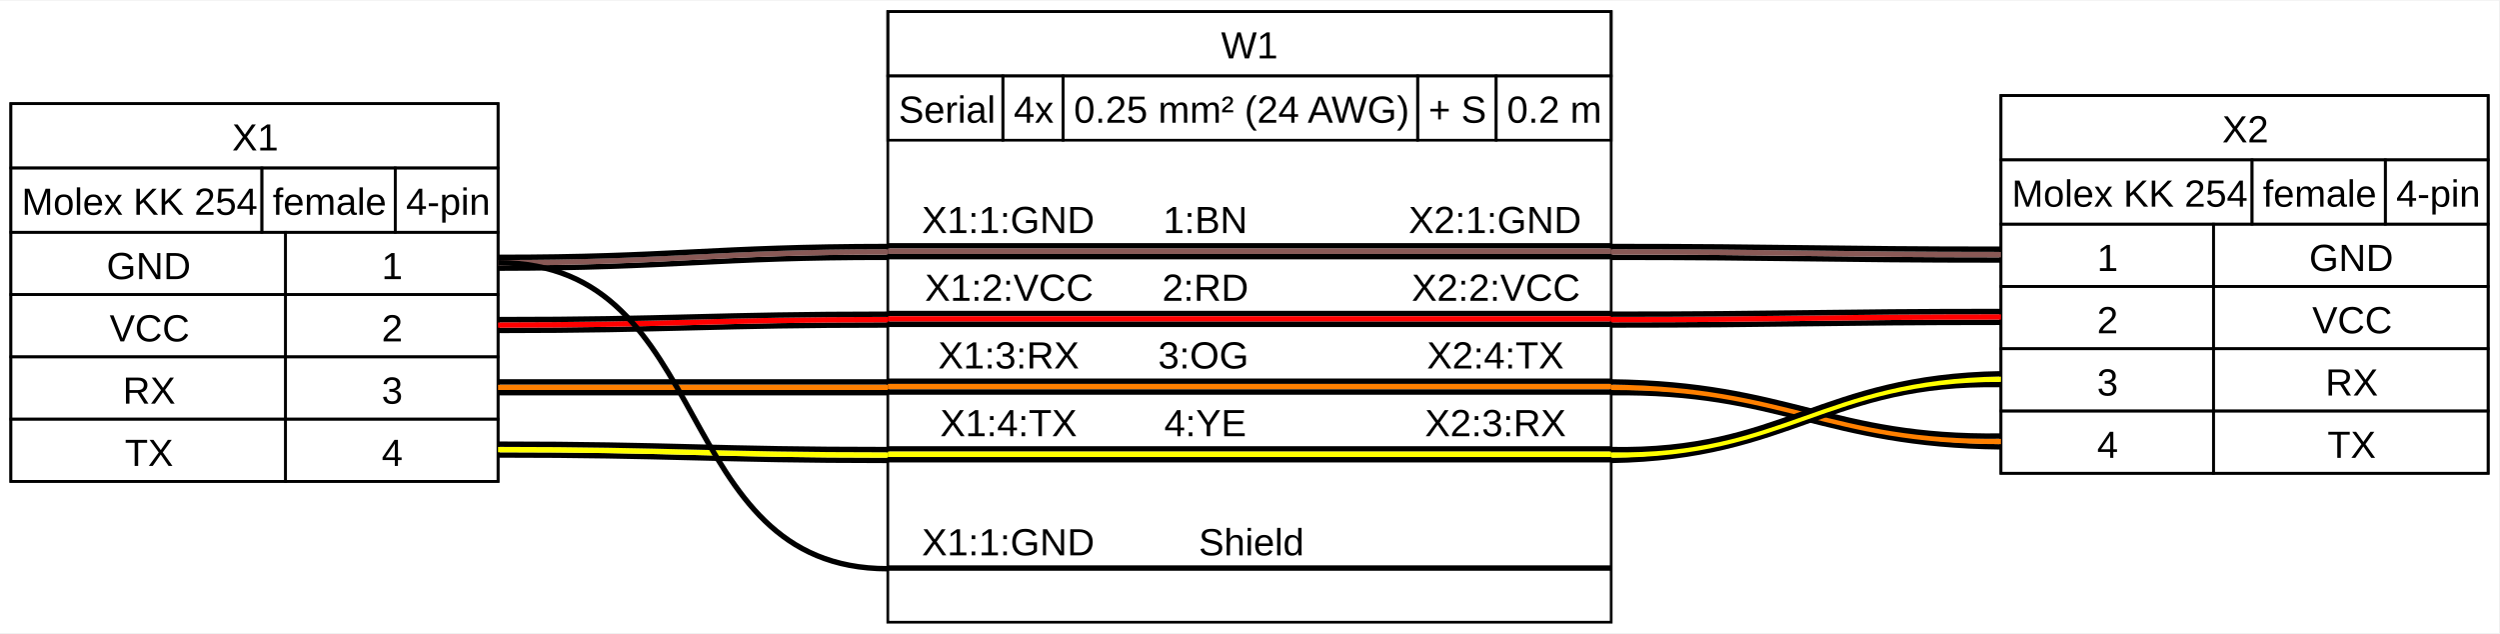
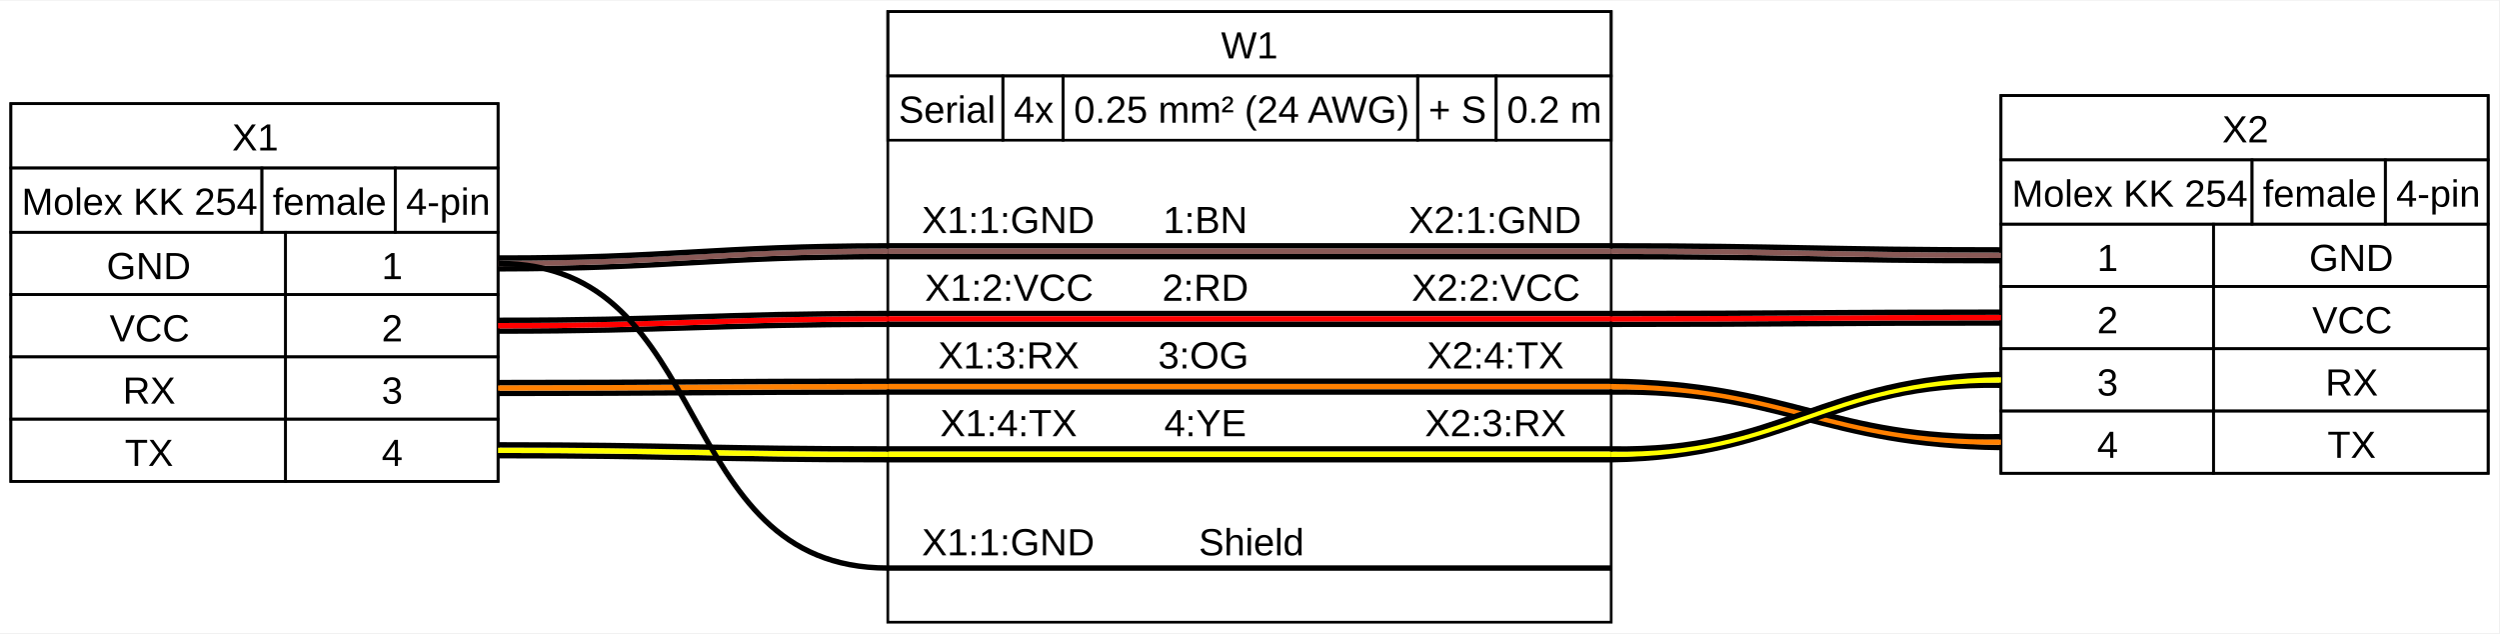
<svg xmlns="http://www.w3.org/2000/svg" width="923pt" height="234pt" viewBox="0.00 0.00 923.25 233.50">
  <g id="graph0" class="graph" transform="scale(1 1) rotate(0) translate(4 229.5)">
    <polygon fill="#ffffff" stroke="none" points="-4,4 -4,-229.5 919.25,-229.5 919.25,4 -4,4" />
    <g id="node1" class="node">
      <polygon fill="#ffffff" stroke="black" points="180,-191.5 0,-191.5 0,-52 180,-52 180,-191.5" />
      <polygon fill="none" stroke="black" points="0,-167.75 0,-191.5 180,-191.5 180,-167.75 0,-167.75" />
      <text text-anchor="start" x="81.75" y="-174.2" font-family="arial" font-size="14.00">X1</text>
      <polygon fill="none" stroke="black" points="0,-144 0,-167.75 92.75,-167.75 92.75,-144 0,-144" />
      <text text-anchor="start" x="4" y="-150.45" font-family="arial" font-size="14.00">Molex KK 254</text>
      <polygon fill="none" stroke="black" points="92.75,-144 92.75,-167.75 142,-167.75 142,-144 92.75,-144" />
      <text text-anchor="start" x="96.75" y="-150.45" font-family="arial" font-size="14.00">female</text>
      <polygon fill="none" stroke="black" points="142,-144 142,-167.75 180,-167.75 180,-144 142,-144" />
      <text text-anchor="start" x="146" y="-150.45" font-family="arial" font-size="14.00">4-pin</text>
      <polygon fill="none" stroke="black" points="0,-121 0,-144 101.5,-144 101.5,-121 0,-121" />
      <text text-anchor="start" x="35.38" y="-126.7" font-family="arial" font-size="14.00">GND</text>
      <polygon fill="none" stroke="black" points="101.5,-121 101.5,-144 180,-144 180,-121 101.5,-121" />
      <text text-anchor="start" x="137" y="-126.7" font-family="arial" font-size="14.00">1</text>
      <polygon fill="none" stroke="black" points="0,-98 0,-121 101.5,-121 101.5,-98 0,-98" />
      <text text-anchor="start" x="36.5" y="-103.7" font-family="arial" font-size="14.00">VCC</text>
      <polygon fill="none" stroke="black" points="101.5,-98 101.5,-121 180,-121 180,-98 101.5,-98" />
      <text text-anchor="start" x="137" y="-103.7" font-family="arial" font-size="14.00">2</text>
      <polygon fill="none" stroke="black" points="0,-75 0,-98 101.5,-98 101.5,-75 0,-75" />
      <text text-anchor="start" x="41.38" y="-80.7" font-family="arial" font-size="14.00">RX</text>
      <polygon fill="none" stroke="black" points="101.5,-75 101.5,-98 180,-98 180,-75 101.5,-75" />
      <text text-anchor="start" x="137" y="-80.7" font-family="arial" font-size="14.00">3</text>
      <polygon fill="none" stroke="black" points="0,-52 0,-75 101.5,-75 101.5,-52 0,-52" />
      <text text-anchor="start" x="42.12" y="-57.7" font-family="arial" font-size="14.00">TX</text>
      <polygon fill="none" stroke="black" points="101.5,-52 101.5,-75 180,-75 180,-52 101.5,-52" />
      <text text-anchor="start" x="137" y="-57.7" font-family="arial" font-size="14.00">4</text>
    </g>
    <g id="node3" class="node">
      <polygon fill="#ffffff" stroke="black" points="591.25,-225.5 324,-225.5 324,0 591.25,0 591.25,-225.5" />
      <polygon fill="none" stroke="black" points="324,-201.75 324,-225.5 591.25,-225.5 591.25,-201.75 324,-201.75" />
      <text text-anchor="start" x="447.12" y="-208.2" font-family="arial" font-size="14.00">W1</text>
      <polygon fill="none" stroke="black" points="324,-178 324,-201.75 366.5,-201.75 366.5,-178 324,-178" />
      <text text-anchor="start" x="328" y="-184.45" font-family="arial" font-size="14.00">Serial</text>
      <polygon fill="none" stroke="black" points="366.5,-178 366.5,-201.75 388.75,-201.75 388.75,-178 366.5,-178" />
      <text text-anchor="start" x="370.5" y="-184.45" font-family="arial" font-size="14.00">4x</text>
      <polygon fill="none" stroke="black" points="388.75,-178 388.75,-201.75 519.75,-201.75 519.75,-178 388.75,-178" />
      <text text-anchor="start" x="392.75" y="-184.45" font-family="arial" font-size="14.00">0.25 mm² (24 AWG)</text>
      <polygon fill="none" stroke="black" points="519.75,-178 519.75,-201.75 548.75,-201.75 548.75,-178 519.75,-178" />
      <text text-anchor="start" x="523.75" y="-184.45" font-family="arial" font-size="14.00">+ S</text>
      <polygon fill="none" stroke="black" points="548.75,-178 548.75,-201.75 591.25,-201.75 591.25,-178 548.75,-178" />
      <text text-anchor="start" x="552.75" y="-184.45" font-family="arial" font-size="14.00">0.2 m</text>
      <text text-anchor="start" x="365.83" y="-162.7" font-family="arial" font-size="14.00"> </text>
      <text text-anchor="start" x="336.58" y="-143.7" font-family="arial" font-size="14.00">X1:1:GND</text>
      <text text-anchor="start" x="425.75" y="-143.7" font-family="arial" font-size="14.00">     1:BN    </text>
      <text text-anchor="start" x="516.42" y="-143.7" font-family="arial" font-size="14.00">X2:1:GND</text>
      <polygon fill="#000000" stroke="none" points="324,-138 324,-140 591.25,-140 591.25,-138 324,-138" />
      <polygon fill="#895956" stroke="none" points="324,-136 324,-138 591.25,-138 591.25,-136 324,-136" />
      <polygon fill="#000000" stroke="none" points="324,-134 324,-136 591.25,-136 591.25,-134 324,-134" />
      <text text-anchor="start" x="337.71" y="-118.7" font-family="arial" font-size="14.00">X1:2:VCC</text>
      <text text-anchor="start" x="425.38" y="-118.7" font-family="arial" font-size="14.00">     2:RD    </text>
      <text text-anchor="start" x="517.54" y="-118.7" font-family="arial" font-size="14.00">X2:2:VCC</text>
      <polygon fill="#000000" stroke="none" points="324,-113 324,-115 591.25,-115 591.25,-113 324,-113" />
      <polygon fill="#ff0000" stroke="none" points="324,-111 324,-113 591.25,-113 591.25,-111 324,-111" />
      <polygon fill="#000000" stroke="none" points="324,-109 324,-111 591.25,-111 591.25,-109 324,-109" />
      <text text-anchor="start" x="342.58" y="-93.7" font-family="arial" font-size="14.00">X1:3:RX</text>
      <text text-anchor="start" x="423.88" y="-93.7" font-family="arial" font-size="14.00">     3:OG    </text>
      <text text-anchor="start" x="523.17" y="-93.7" font-family="arial" font-size="14.00">X2:4:TX</text>
      <polygon fill="#000000" stroke="none" points="324,-88 324,-90 591.25,-90 591.25,-88 324,-88" />
      <polygon fill="#ff8000" stroke="none" points="324,-86 324,-88 591.25,-88 591.25,-86 324,-86" />
      <polygon fill="#000000" stroke="none" points="324,-84 324,-86 591.25,-86 591.25,-84 324,-84" />
      <text text-anchor="start" x="343.33" y="-68.7" font-family="arial" font-size="14.00">X1:4:TX</text>
      <text text-anchor="start" x="426.12" y="-68.7" font-family="arial" font-size="14.00">     4:YE    </text>
      <text text-anchor="start" x="522.42" y="-68.7" font-family="arial" font-size="14.00">X2:3:RX</text>
      <polygon fill="#000000" stroke="none" points="324,-63 324,-65 591.25,-65 591.25,-63 324,-63" />
      <polygon fill="#ffff00" stroke="none" points="324,-61 324,-63 591.25,-63 591.25,-61 324,-61" />
      <polygon fill="#000000" stroke="none" points="324,-59 324,-61 591.25,-61 591.25,-59 324,-59" />
      <text text-anchor="start" x="365.83" y="-43.7" font-family="arial" font-size="14.00"> </text>
      <text text-anchor="start" x="336.58" y="-24.7" font-family="arial" font-size="14.00">X1:1:GND</text>
      <text text-anchor="start" x="438.88" y="-24.7" font-family="arial" font-size="14.00">Shield</text>
      <polygon fill="#000000" stroke="none" points="324,-19 324,-21 591.25,-21 591.25,-19 324,-19" />
      <text text-anchor="start" x="365.83" y="-3.7" font-family="arial" font-size="14.00"> </text>
    </g>
    <g id="edge1" class="edge">
-       <path fill="none" stroke="#000000" stroke-width="2" d="M180,-130.75C244.51,-130.81 260.46,-134.81 324,-134.75" />
-       <path fill="none" stroke="#895956" stroke-width="2" d="M180,-132.75C244.02,-132.75 259.98,-136.75 324,-136.75" />
-       <path fill="none" stroke="#000000" stroke-width="2" d="M180,-134.75C243.54,-134.69 259.49,-138.69 324,-138.75" />
+       <path fill="none" stroke="#000000" stroke-width="2" d="M180,-130.5C244.57,-130.58 260.51,-135.08 324,-135" />
+       <path fill="none" stroke="#895956" stroke-width="2" d="M180,-132.5C244.03,-132.5 259.97,-137 324,-137" />
+       <path fill="none" stroke="#000000" stroke-width="2" d="M180,-134.5C243.49,-134.42 259.43,-138.92 324,-139" />
    </g>
    <g id="edge3" class="edge">
-       <path fill="none" stroke="#000000" stroke-width="2" d="M180,-107.75C244.25,-107.77 260.24,-109.77 324,-109.75" />
-       <path fill="none" stroke="#ff0000" stroke-width="2" d="M180,-109.75C244.01,-109.75 259.99,-111.75 324,-111.75" />
-       <path fill="none" stroke="#000000" stroke-width="2" d="M180,-111.75C243.76,-111.73 259.75,-113.73 324,-113.75" />
+       <path fill="none" stroke="#000000" stroke-width="2" d="M180,-107.5C244.32,-107.52 260.3,-110.02 324,-110" />
+       <path fill="none" stroke="#ff0000" stroke-width="2" d="M180,-109.5C244.01,-109.5 259.99,-112 324,-112" />
+       <path fill="none" stroke="#000000" stroke-width="2" d="M180,-111.5C243.7,-111.48 259.68,-113.98 324,-114" />
    </g>
    <g id="edge5" class="edge">
-       <path fill="none" stroke="#000000" stroke-width="2" d="M180,-84.75C244,-84.75 260,-84.75 324,-84.75" />
-       <path fill="none" stroke="#ff8000" stroke-width="2" d="M180,-86.75C244,-86.75 260,-86.75 324,-86.75" />
-       <path fill="none" stroke="#000000" stroke-width="2" d="M180,-88.75C244,-88.75 260,-88.75 324,-88.75" />
+       <path fill="none" stroke="#000000" stroke-width="2" d="M180,-84.5C244.06,-84.5 260.06,-85 324,-85" />
+       <path fill="none" stroke="#ff8000" stroke-width="2" d="M180,-86.5C244,-86.5 260,-87 324,-87" />
+       <path fill="none" stroke="#000000" stroke-width="2" d="M180,-88.5C243.94,-88.5 259.94,-89 324,-89" />
    </g>
    <g id="edge7" class="edge">
-       <path fill="none" stroke="#000000" stroke-width="2" d="M180,-61.75C243.76,-61.77 259.75,-59.77 324,-59.75" />
-       <path fill="none" stroke="#ffff00" stroke-width="2" d="M180,-63.75C244.01,-63.75 259.99,-61.75 324,-61.75" />
-       <path fill="none" stroke="#000000" stroke-width="2" d="M180,-65.75C244.25,-65.73 260.24,-63.73 324,-63.75" />
+       <path fill="none" stroke="#000000" stroke-width="2" d="M180,-61.5C243.82,-61.51 259.81,-60.01 324,-60" />
+       <path fill="none" stroke="#ffff00" stroke-width="2" d="M180,-63.5C244,-63.5 260,-62 324,-62" />
+       <path fill="none" stroke="#000000" stroke-width="2" d="M180,-65.5C244.19,-65.49 260.18,-63.99 324,-64" />
    </g>
    <g id="edge9" class="edge">
-       <path fill="none" stroke="#000000" stroke-width="2" d="M180,-132.75C261.35,-132.75 242.65,-19.75 324,-19.75" />
+       <path fill="none" stroke="#000000" stroke-width="2" d="M180,-132.5C261.22,-132.5 242.78,-20 324,-20" />
    </g>
    <g id="node2" class="node">
      <polygon fill="#ffffff" stroke="black" points="915.25,-194.5 735.25,-194.5 735.25,-55 915.25,-55 915.25,-194.5" />
      <polygon fill="none" stroke="black" points="735.25,-170.75 735.25,-194.5 915.25,-194.5 915.25,-170.75 735.25,-170.75" />
      <text text-anchor="start" x="817" y="-177.2" font-family="arial" font-size="14.00">X2</text>
      <polygon fill="none" stroke="black" points="735.25,-147 735.25,-170.75 828,-170.75 828,-147 735.25,-147" />
      <text text-anchor="start" x="739.25" y="-153.45" font-family="arial" font-size="14.00">Molex KK 254</text>
      <polygon fill="none" stroke="black" points="828,-147 828,-170.75 877.25,-170.75 877.25,-147 828,-147" />
      <text text-anchor="start" x="832" y="-153.45" font-family="arial" font-size="14.00">female</text>
      <polygon fill="none" stroke="black" points="877.25,-147 877.25,-170.75 915.25,-170.75 915.25,-147 877.25,-147" />
      <text text-anchor="start" x="881.25" y="-153.45" font-family="arial" font-size="14.00">4-pin</text>
      <polygon fill="none" stroke="black" points="735.25,-124 735.25,-147 813.75,-147 813.75,-124 735.25,-124" />
      <text text-anchor="start" x="770.75" y="-129.7" font-family="arial" font-size="14.00">1</text>
      <polygon fill="none" stroke="black" points="813.75,-124 813.75,-147 915.25,-147 915.25,-124 813.75,-124" />
      <text text-anchor="start" x="849.12" y="-129.7" font-family="arial" font-size="14.00">GND</text>
      <polygon fill="none" stroke="black" points="735.25,-101 735.25,-124 813.75,-124 813.75,-101 735.25,-101" />
      <text text-anchor="start" x="770.75" y="-106.7" font-family="arial" font-size="14.00">2</text>
      <polygon fill="none" stroke="black" points="813.75,-101 813.75,-124 915.25,-124 915.25,-101 813.75,-101" />
      <text text-anchor="start" x="850.25" y="-106.7" font-family="arial" font-size="14.00">VCC</text>
      <polygon fill="none" stroke="black" points="735.25,-78 735.25,-101 813.75,-101 813.75,-78 735.25,-78" />
      <text text-anchor="start" x="770.75" y="-83.7" font-family="arial" font-size="14.00">3</text>
      <polygon fill="none" stroke="black" points="813.75,-78 813.75,-101 915.25,-101 915.25,-78 813.75,-78" />
      <text text-anchor="start" x="855.12" y="-83.7" font-family="arial" font-size="14.00">RX</text>
      <polygon fill="none" stroke="black" points="735.25,-55 735.25,-78 813.75,-78 813.75,-55 735.25,-55" />
      <text text-anchor="start" x="770.75" y="-60.7" font-family="arial" font-size="14.00">4</text>
      <polygon fill="none" stroke="black" points="813.75,-55 813.75,-78 915.25,-78 915.25,-55 813.75,-55" />
      <text text-anchor="start" x="855.88" y="-60.7" font-family="arial" font-size="14.00">TX</text>
    </g>
    <g id="edge2" class="edge">
-       <path fill="none" stroke="#000000" stroke-width="2" d="M591.25,-134.75C655.13,-134.75 671.12,-133.75 735.25,-133.75" />
-       <path fill="none" stroke="#895956" stroke-width="2" d="M591.25,-136.75C655.25,-136.75 671.25,-135.75 735.25,-135.75" />
-       <path fill="none" stroke="#000000" stroke-width="2" d="M591.25,-138.75C655.38,-138.75 671.37,-137.75 735.25,-137.75" />
+       <path fill="none" stroke="#000000" stroke-width="2" d="M591.25,-135C655.07,-135.01 671.06,-133.51 735.25,-133.5" />
+       <path fill="none" stroke="#895956" stroke-width="2" d="M591.25,-137C655.25,-137 671.25,-135.5 735.25,-135.5" />
+       <path fill="none" stroke="#000000" stroke-width="2" d="M591.25,-139C655.44,-138.99 671.43,-137.49 735.25,-137.5" />
    </g>
    <g id="edge4" class="edge">
-       <path fill="none" stroke="#000000" stroke-width="2" d="M591.25,-109.75C655.38,-109.75 671.37,-110.75 735.25,-110.75" />
-       <path fill="none" stroke="#ff0000" stroke-width="2" d="M591.25,-111.75C655.25,-111.75 671.25,-112.75 735.25,-112.75" />
-       <path fill="none" stroke="#000000" stroke-width="2" d="M591.25,-113.75C655.13,-113.75 671.12,-114.75 735.25,-114.75" />
+       <path fill="none" stroke="#000000" stroke-width="2" d="M591.25,-110C655.31,-110 671.31,-110.5 735.25,-110.5" />
+       <path fill="none" stroke="#ff0000" stroke-width="2" d="M591.25,-112C655.25,-112 671.25,-112.5 735.25,-112.5" />
+       <path fill="none" stroke="#000000" stroke-width="2" d="M591.25,-114C655.19,-114 671.19,-114.5 735.25,-114.5" />
    </g>
    <g id="edge6" class="edge">
-       <path fill="none" stroke="#000000" stroke-width="2" d="M591.25,-84.75C654.26,-85.56 669.03,-65.56 735.25,-64.75" />
-       <path fill="none" stroke="#ff8000" stroke-width="2" d="M591.25,-86.75C655.86,-86.75 670.64,-66.75 735.25,-66.75" />
-       <path fill="none" stroke="#000000" stroke-width="2" d="M591.25,-88.75C657.47,-87.94 672.24,-67.94 735.25,-68.75" />
+       <path fill="none" stroke="#000000" stroke-width="2" d="M591.25,-85C654.27,-85.83 668.98,-65.33 735.25,-64.5" />
+       <path fill="none" stroke="#ff8000" stroke-width="2" d="M591.25,-87C655.9,-87 670.6,-66.5 735.25,-66.5" />
+       <path fill="none" stroke="#000000" stroke-width="2" d="M591.25,-89C657.52,-88.17 672.23,-67.67 735.25,-68.5" />
    </g>
    <g id="edge8" class="edge">
-       <path fill="none" stroke="#000000" stroke-width="2" d="M591.25,-59.75C658.25,-60.88 671.85,-88.88 735.25,-87.75" />
-       <path fill="none" stroke="#ffff00" stroke-width="2" d="M591.25,-61.75C656.45,-61.75 670.05,-89.75 735.25,-89.75" />
-       <path fill="none" stroke="#000000" stroke-width="2" d="M591.25,-63.75C654.65,-62.62 668.25,-90.62 735.25,-91.75" />
+       <path fill="none" stroke="#000000" stroke-width="2" d="M591.25,-60C658.2,-61.11 671.88,-88.61 735.25,-87.5" />
+       <path fill="none" stroke="#ffff00" stroke-width="2" d="M591.25,-62C656.41,-62 670.09,-89.5 735.25,-89.5" />
+       <path fill="none" stroke="#000000" stroke-width="2" d="M591.25,-64C654.62,-62.89 668.3,-90.39 735.25,-91.5" />
    </g>
  </g>
</svg>
